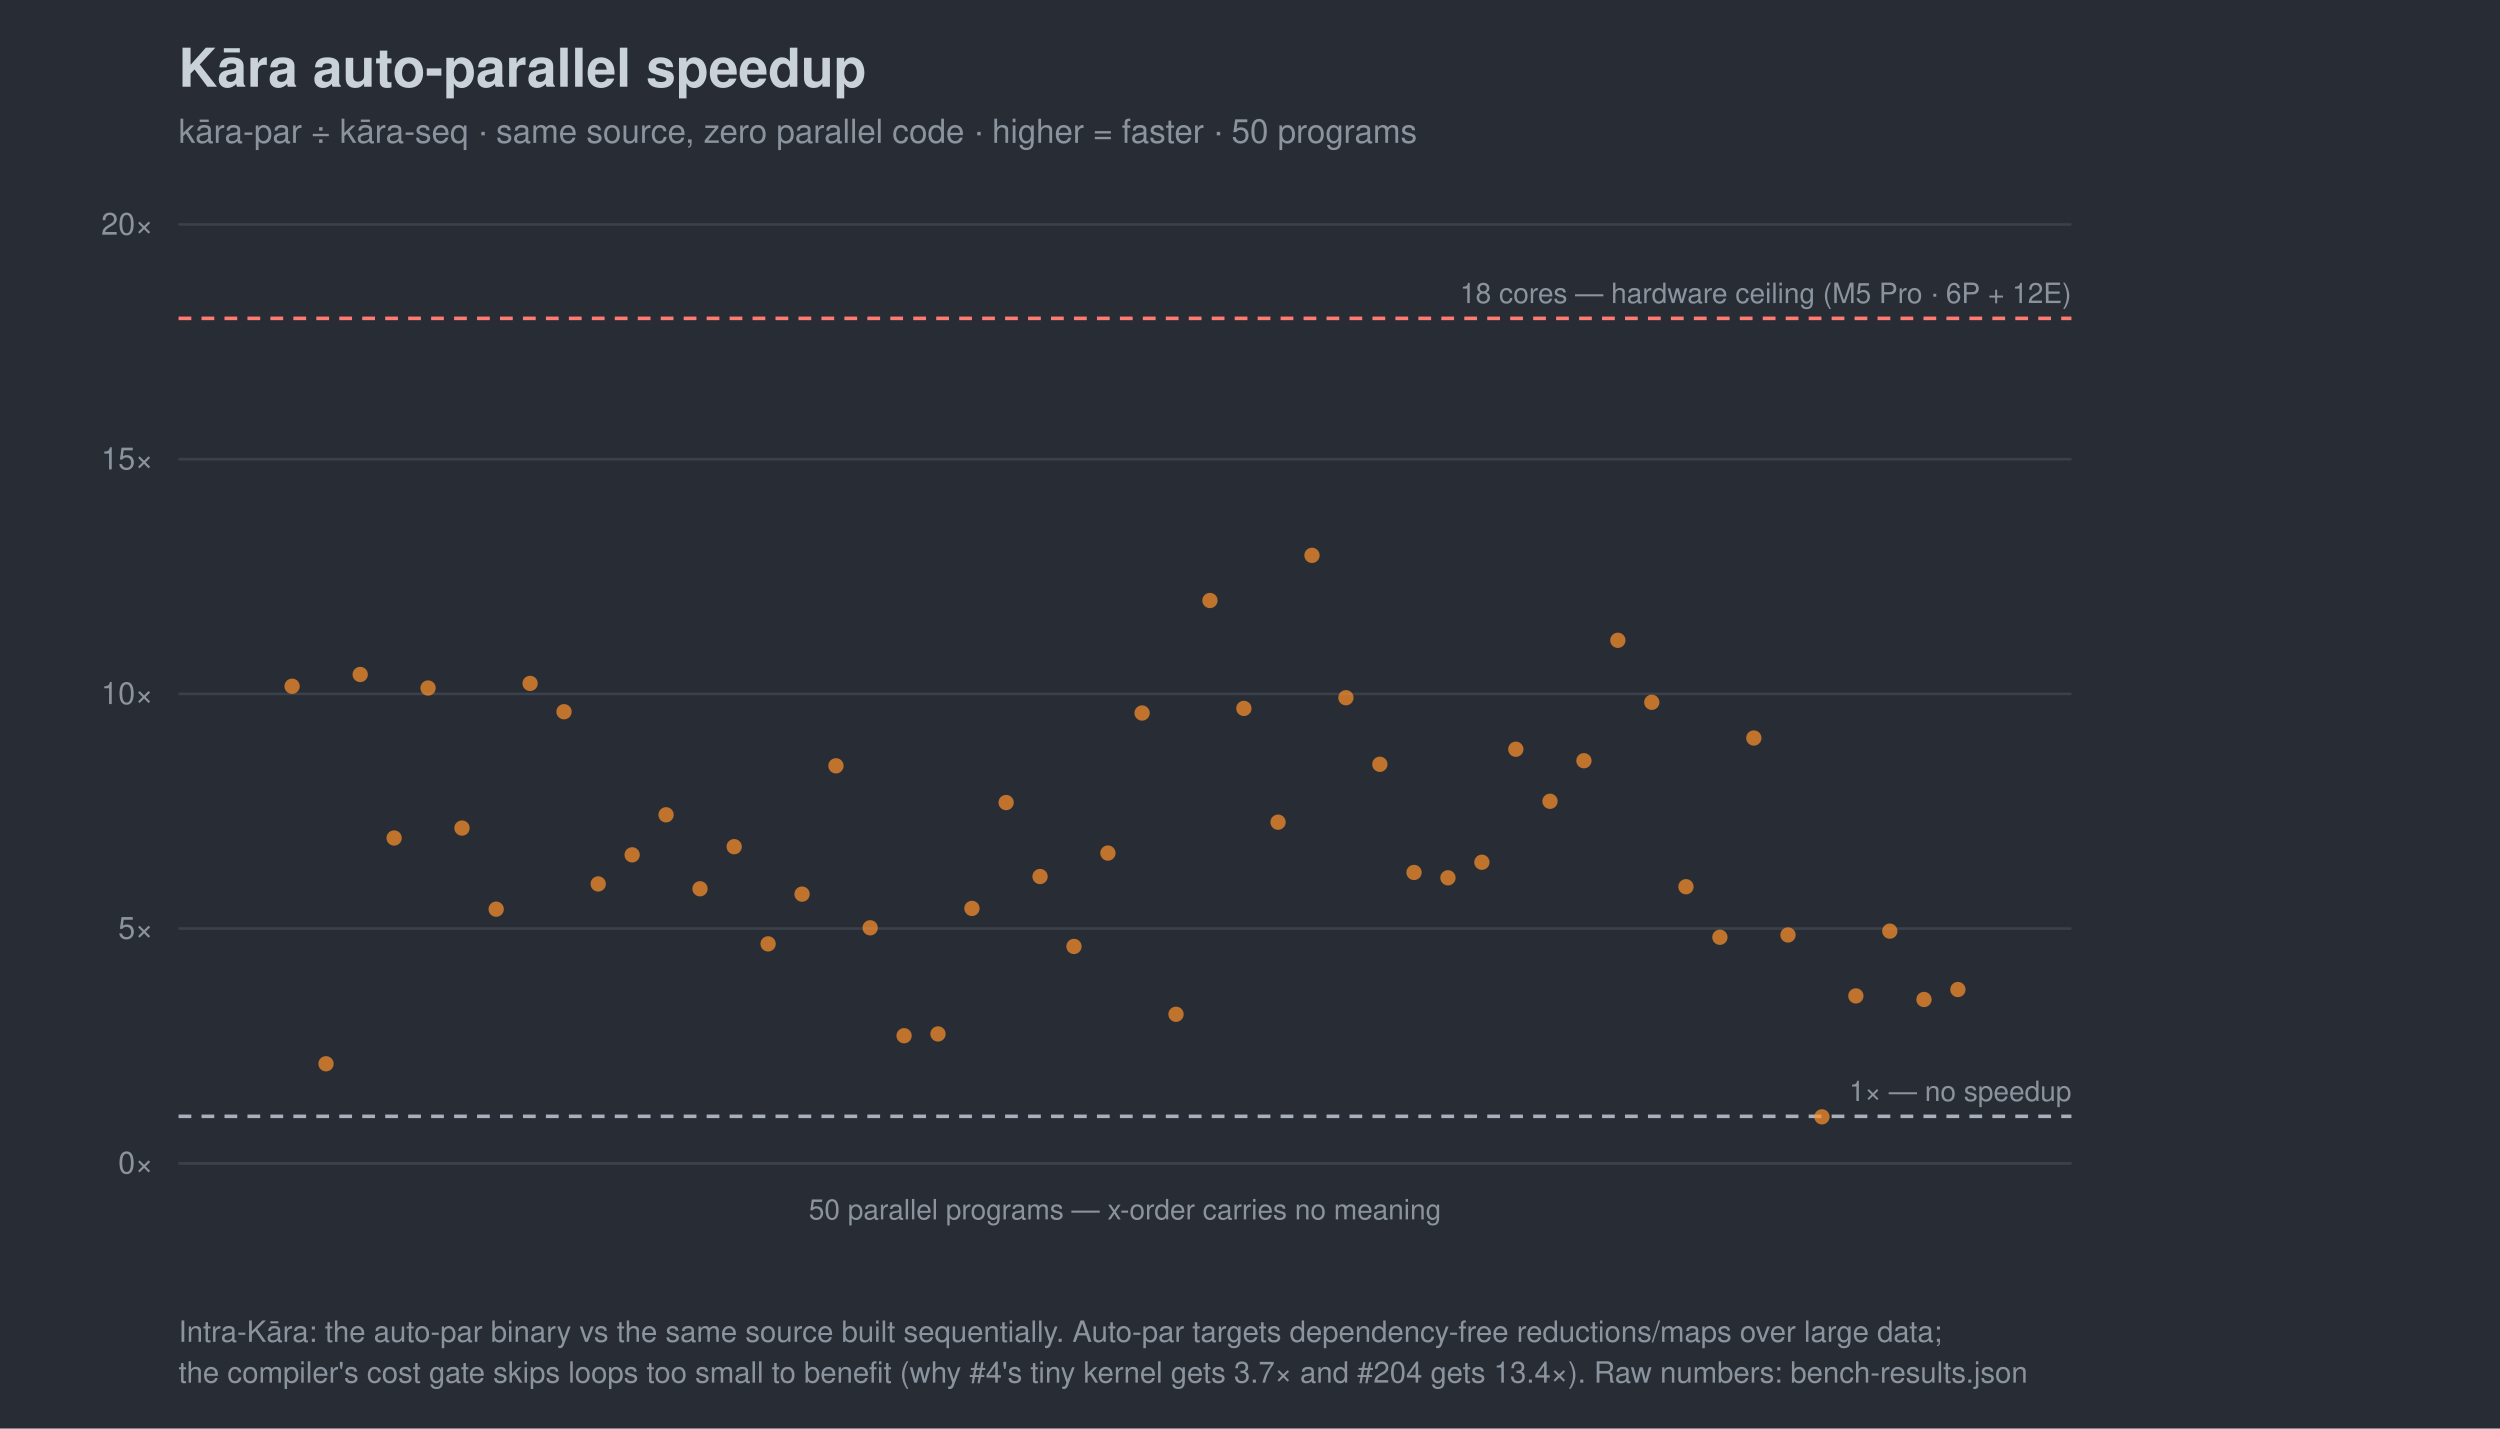
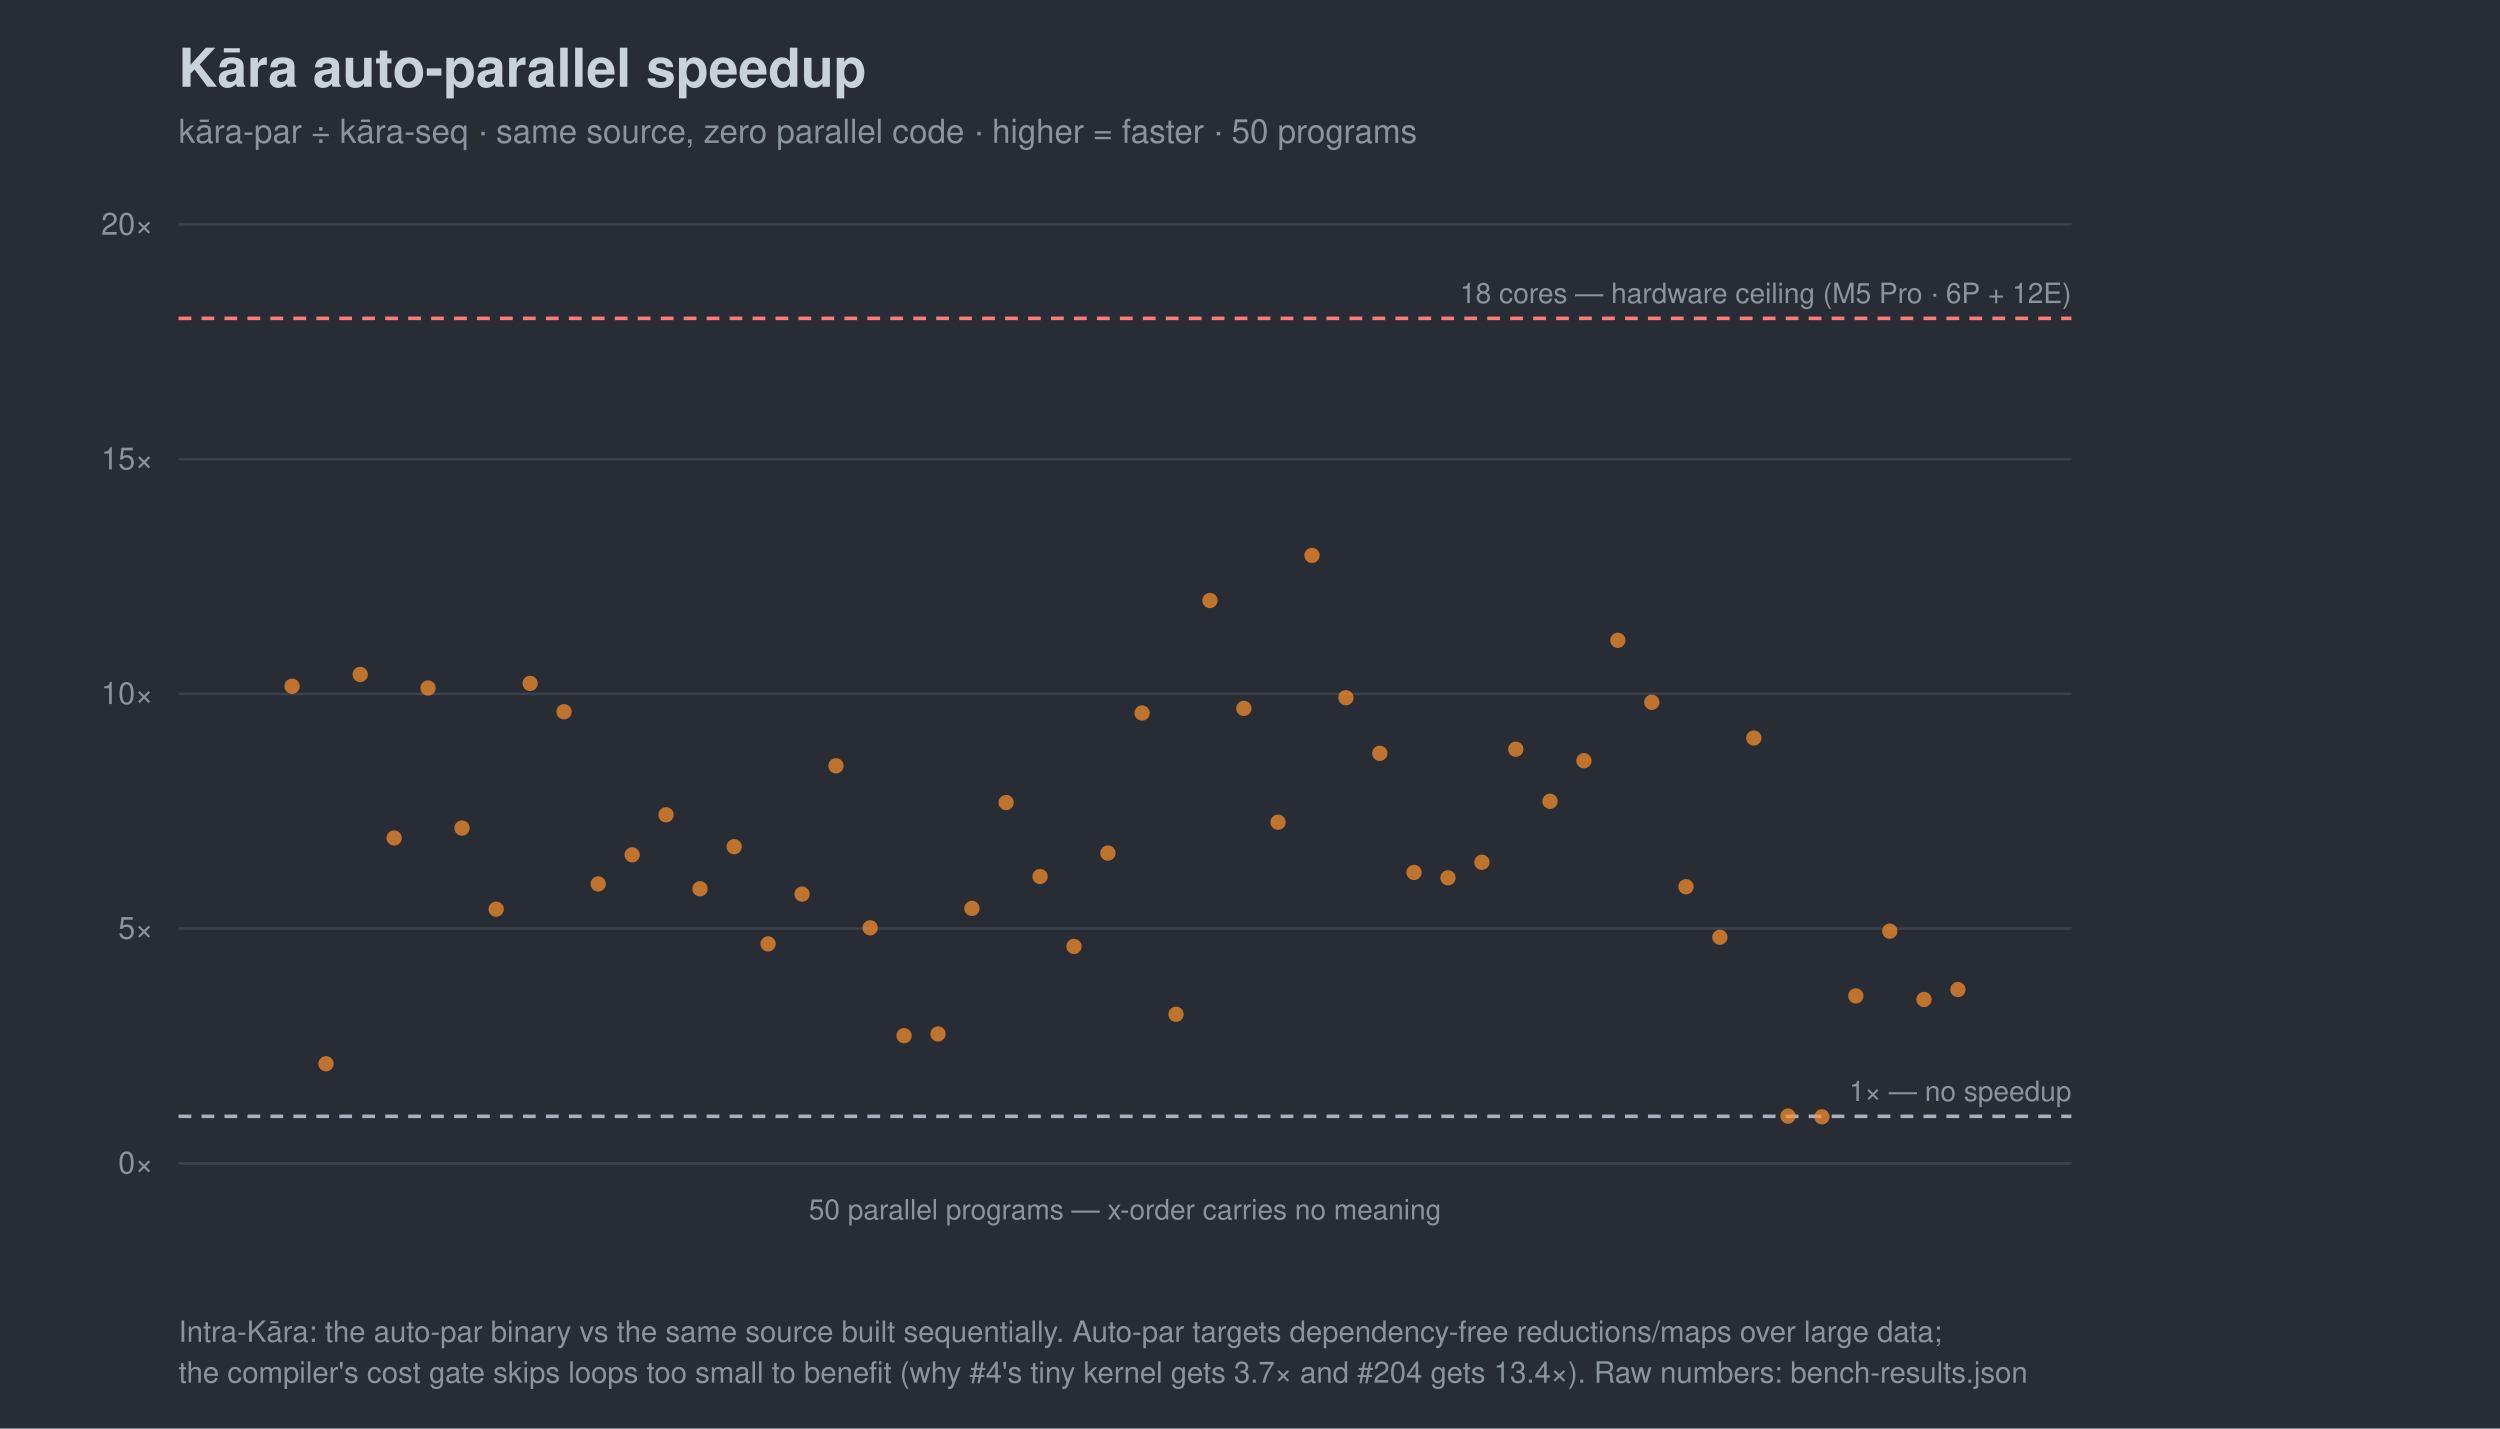
<svg xmlns="http://www.w3.org/2000/svg" width="980" height="560" viewBox="0 0 980 560" font-family="-apple-system,Segoe UI,Helvetica,Arial,sans-serif">
  <rect width="980" height="560" fill="#282c34" />
  <text x="70" y="34" font-size="21" font-weight="700" fill="#c9d1d9">Kāra auto-parallel speedup</text>
  <text x="70" y="56" font-size="13" fill="#8b949e">kāra-par ÷ kāra-seq · same source, zero parallel code · higher = faster · 50 programs</text>
  <line x1="70" y1="456.0" x2="812" y2="456.0" stroke="#3b414b" />
  <text x="60" y="460.0" font-size="12" text-anchor="end" fill="#8b949e">0×</text>
  <line x1="70" y1="364.0" x2="812" y2="364.0" stroke="#3b414b" />
  <text x="60" y="368.0" font-size="12" text-anchor="end" fill="#8b949e">5×</text>
  <line x1="70" y1="272.0" x2="812" y2="272.0" stroke="#3b414b" />
  <text x="60" y="276.0" font-size="12" text-anchor="end" fill="#8b949e">10×</text>
  <line x1="70" y1="180.0" x2="812" y2="180.0" stroke="#3b414b" />
  <text x="60" y="184.0" font-size="12" text-anchor="end" fill="#8b949e">15×</text>
  <line x1="70" y1="88.0" x2="812" y2="88.0" stroke="#3b414b" />
  <text x="60" y="92.0" font-size="12" text-anchor="end" fill="#8b949e">20×</text>
  <line x1="70" y1="437.6" x2="812" y2="437.6" stroke="#a7b0bc" stroke-width="1.4" stroke-dasharray="5 4" />
  <text x="812" y="431.6" font-size="11" text-anchor="end" fill="#8b949e">1× — no speedup</text>
  <line x1="70" y1="124.8" x2="812" y2="124.8" stroke="#ff7b72" stroke-width="1.4" stroke-dasharray="5 4" />
  <text x="812" y="118.8" font-size="11" text-anchor="end" fill="#8b949e">18 cores — hardware ceiling (M5 Pro · 6P + 12E)</text>
  <line x1="70" y1="456" x2="812" y2="456" stroke="#3b414b" />
  <text x="441.0" y="478" font-size="11" text-anchor="middle" fill="#8b949e">50 parallel programs — x-order carries no meaning</text>
  <circle cx="114.5" cy="269.0" r="3.0" fill="#ff922b" opacity="0.7" />
  <circle cx="127.8" cy="417.0" r="3.0" fill="#ff922b" opacity="0.7" />
  <circle cx="141.2" cy="264.4" r="3.0" fill="#ff922b" opacity="0.7" />
  <circle cx="154.5" cy="328.5" r="3.0" fill="#ff922b" opacity="0.7" />
  <circle cx="167.8" cy="269.7" r="3.0" fill="#ff922b" opacity="0.7" />
  <circle cx="181.1" cy="324.6" r="3.0" fill="#ff922b" opacity="0.7" />
  <circle cx="194.5" cy="356.4" r="3.0" fill="#ff922b" opacity="0.7" />
  <circle cx="207.8" cy="267.9" r="3.0" fill="#ff922b" opacity="0.7" />
  <circle cx="221.1" cy="279.0" r="3.0" fill="#ff922b" opacity="0.7" />
  <circle cx="234.5" cy="346.5" r="3.0" fill="#ff922b" opacity="0.7" />
  <circle cx="247.8" cy="335.1" r="3.0" fill="#ff922b" opacity="0.7" />
  <circle cx="261.1" cy="319.4" r="3.0" fill="#ff922b" opacity="0.7" />
  <circle cx="274.4" cy="348.4" r="3.0" fill="#ff922b" opacity="0.7" />
  <circle cx="287.8" cy="331.9" r="3.0" fill="#ff922b" opacity="0.7" />
  <circle cx="301.1" cy="370.0" r="3.0" fill="#ff922b" opacity="0.7" />
  <circle cx="314.4" cy="350.5" r="3.0" fill="#ff922b" opacity="0.7" />
  <circle cx="327.7" cy="300.2" r="3.0" fill="#ff922b" opacity="0.7" />
  <circle cx="341.1" cy="363.7" r="3.0" fill="#ff922b" opacity="0.7" />
  <circle cx="354.4" cy="406.0" r="3.0" fill="#ff922b" opacity="0.7" />
  <circle cx="367.7" cy="405.3" r="3.0" fill="#ff922b" opacity="0.7" />
  <circle cx="381.0" cy="356.1" r="3.0" fill="#ff922b" opacity="0.7" />
  <circle cx="394.4" cy="314.6" r="3.0" fill="#ff922b" opacity="0.7" />
  <circle cx="407.7" cy="343.6" r="3.0" fill="#ff922b" opacity="0.7" />
  <circle cx="421.0" cy="371.0" r="3.0" fill="#ff922b" opacity="0.7" />
  <circle cx="434.3" cy="334.4" r="3.0" fill="#ff922b" opacity="0.7" />
  <circle cx="447.7" cy="279.5" r="3.0" fill="#ff922b" opacity="0.7" />
  <circle cx="461.0" cy="397.6" r="3.0" fill="#ff922b" opacity="0.7" />
  <circle cx="474.3" cy="235.4" r="3.0" fill="#ff922b" opacity="0.7" />
  <circle cx="487.6" cy="277.7" r="3.0" fill="#ff922b" opacity="0.7" />
  <circle cx="501.0" cy="322.3" r="3.0" fill="#ff922b" opacity="0.7" />
  <circle cx="514.3" cy="217.7" r="3.0" fill="#ff922b" opacity="0.7" />
  <circle cx="527.6" cy="273.5" r="3.0" fill="#ff922b" opacity="0.7" />
-   <circle cx="540.9" cy="299.6" r="3.0" fill="#ff922b" opacity="0.7" />
+   <circle cx="540.9" cy="295.3" r="3.0" fill="#ff922b" opacity="0.7" />
  <circle cx="554.3" cy="342.0" r="3.0" fill="#ff922b" opacity="0.7" />
  <circle cx="567.6" cy="344.1" r="3.0" fill="#ff922b" opacity="0.7" />
  <circle cx="580.9" cy="338.0" r="3.0" fill="#ff922b" opacity="0.7" />
  <circle cx="594.2" cy="293.7" r="3.0" fill="#ff922b" opacity="0.7" />
  <circle cx="607.6" cy="314.1" r="3.0" fill="#ff922b" opacity="0.7" />
  <circle cx="620.9" cy="298.2" r="3.0" fill="#ff922b" opacity="0.7" />
  <circle cx="634.2" cy="251.0" r="3.0" fill="#ff922b" opacity="0.7" />
  <circle cx="647.5" cy="275.3" r="3.0" fill="#ff922b" opacity="0.7" />
  <circle cx="660.9" cy="347.6" r="3.0" fill="#ff922b" opacity="0.7" />
  <circle cx="674.2" cy="367.4" r="3.0" fill="#ff922b" opacity="0.7" />
  <circle cx="687.5" cy="289.3" r="3.0" fill="#ff922b" opacity="0.7" />
-   <circle cx="700.9" cy="366.5" r="3.0" fill="#ff922b" opacity="0.7" />
+   <circle cx="700.9" cy="437.5" r="3.0" fill="#ff922b" opacity="0.7" />
  <circle cx="714.2" cy="437.8" r="3.0" fill="#ff922b" opacity="0.7" />
  <circle cx="727.5" cy="390.4" r="3.0" fill="#ff922b" opacity="0.7" />
  <circle cx="740.8" cy="365.0" r="3.0" fill="#ff922b" opacity="0.7" />
  <circle cx="754.2" cy="391.8" r="3.0" fill="#ff922b" opacity="0.7" />
  <circle cx="767.5" cy="387.9" r="3.0" fill="#ff922b" opacity="0.7" />
  <text x="70" y="526" font-size="11.5" fill="#8b949e">Intra-Kāra: the auto-par binary vs the same source built sequentially. Auto-par targets dependency-free reductions/maps over large data;</text>
  <text x="70" y="542" font-size="11.5" fill="#8b949e">the compiler's cost gate skips loops too small to benefit (why #4's tiny kernel gets 3.7× and #204 gets 13.4×). Raw numbers: bench-results.json</text>
</svg>
